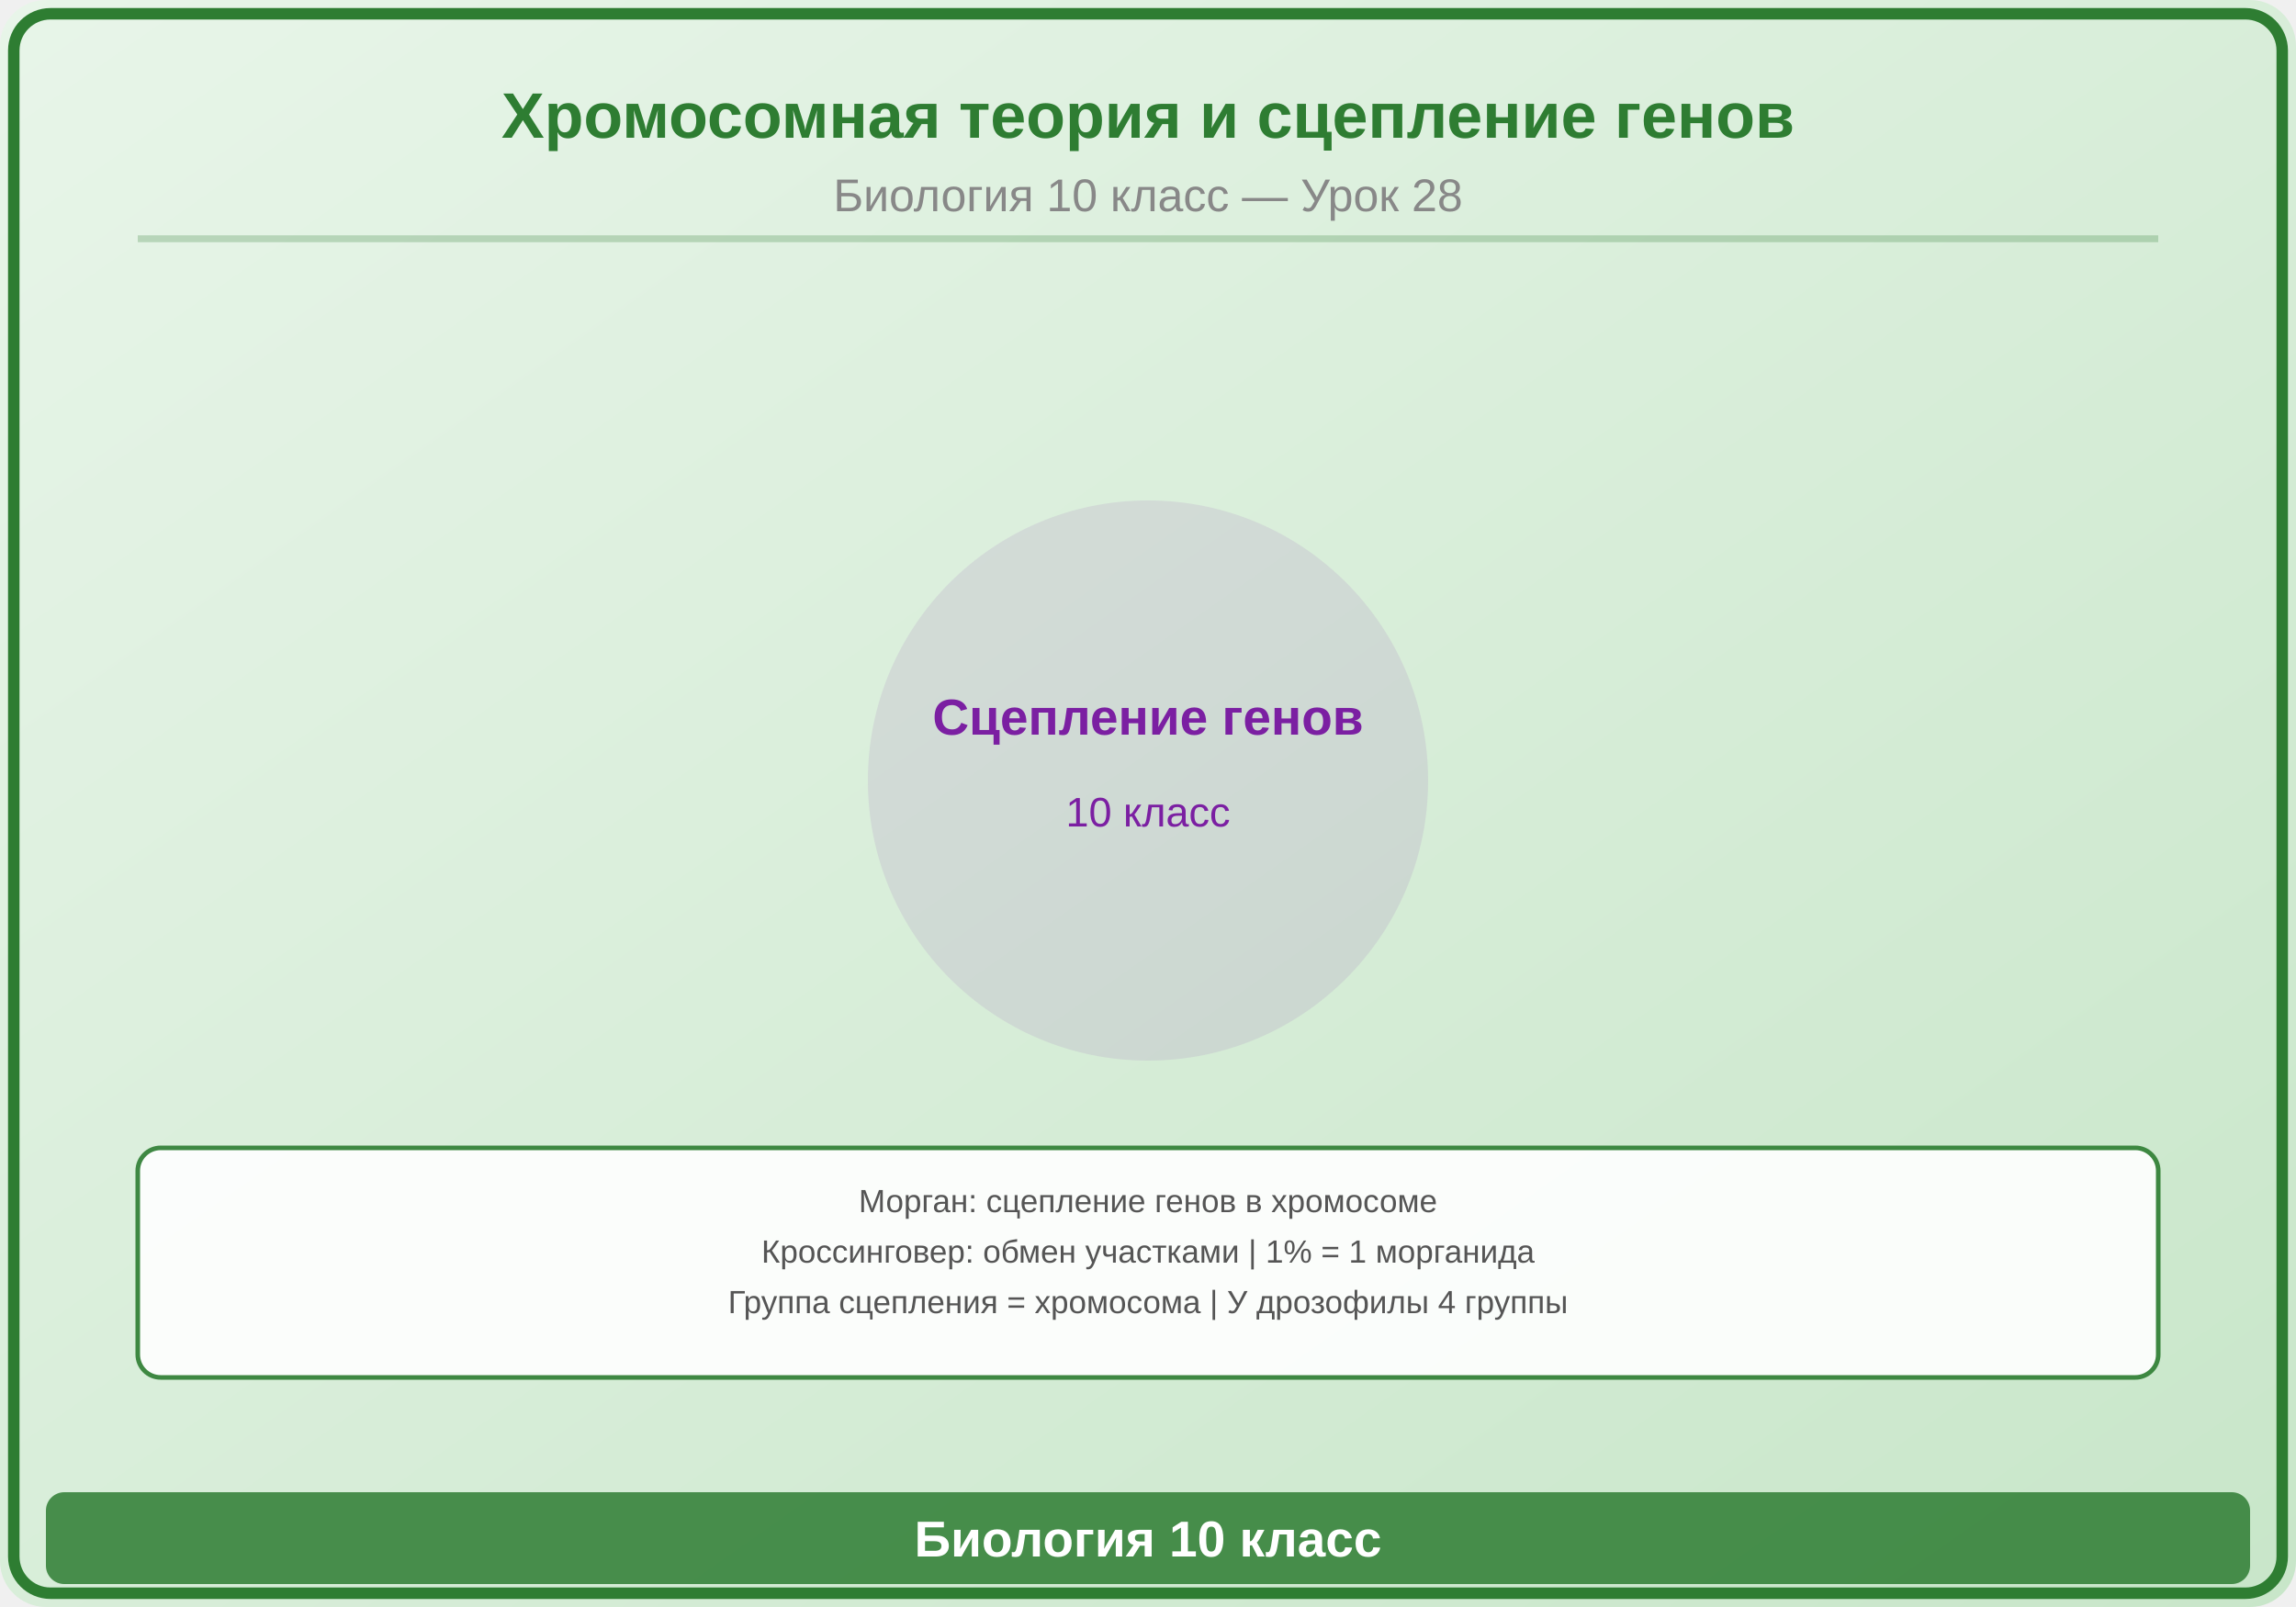
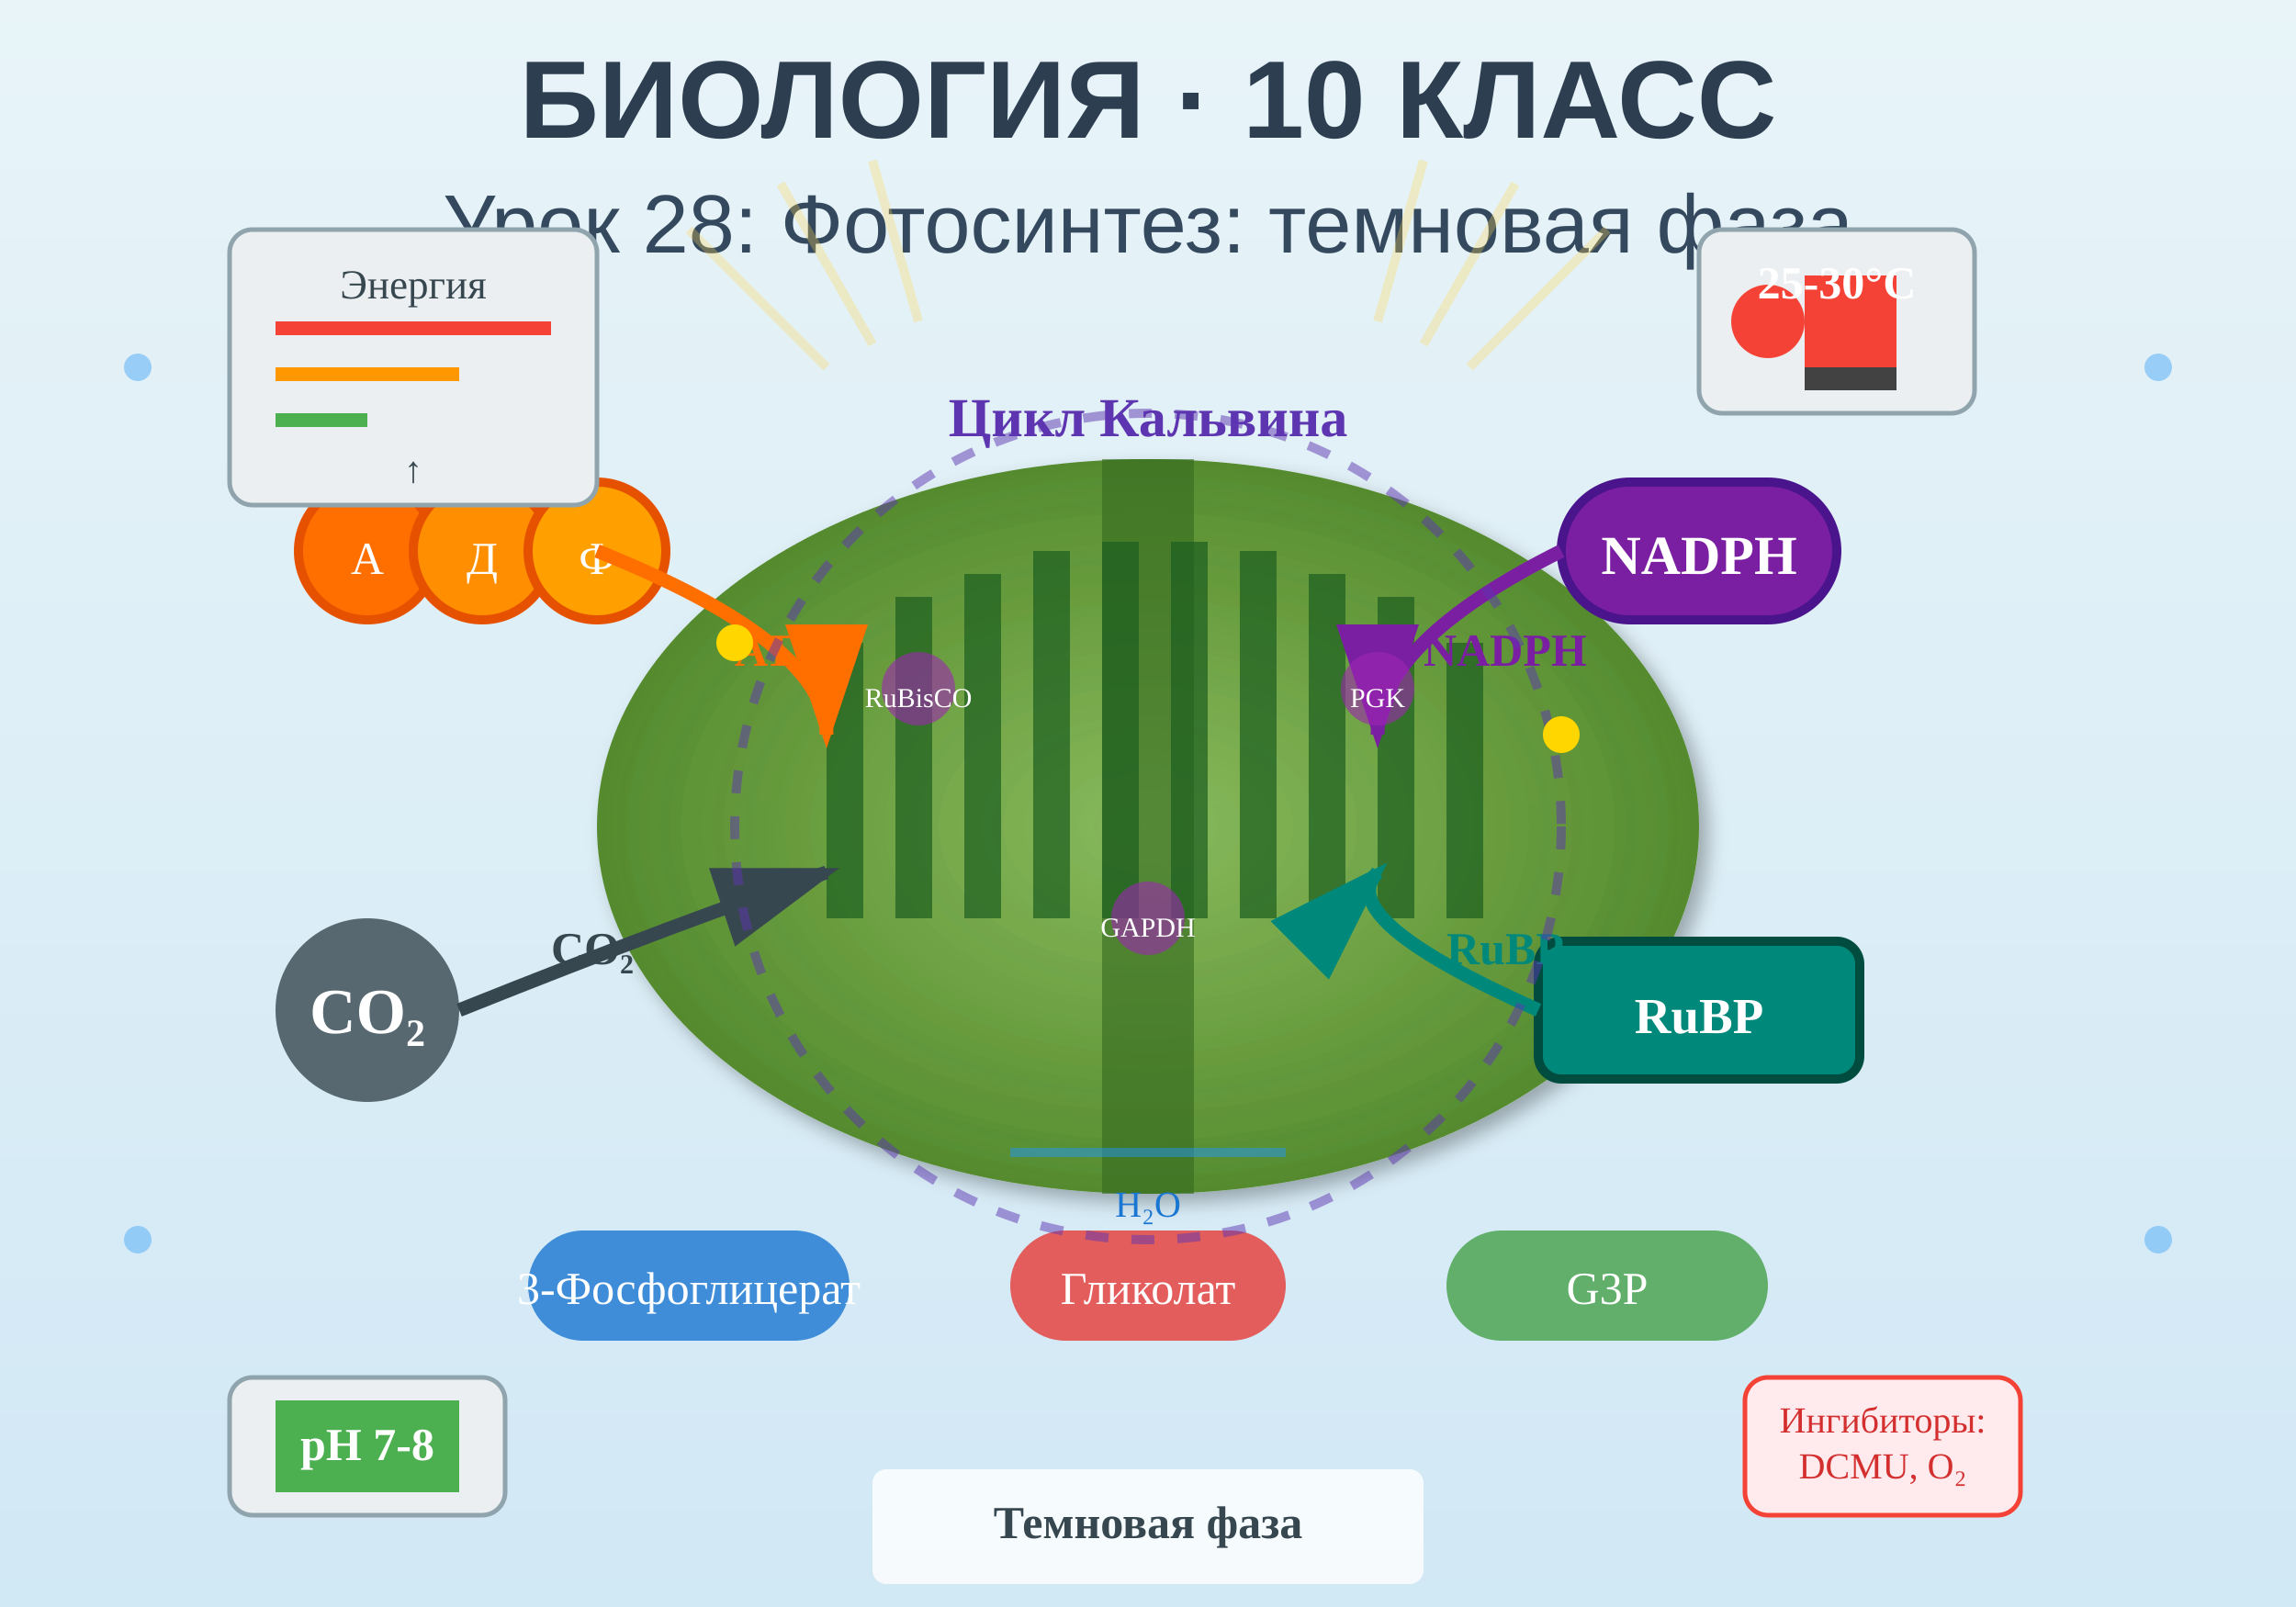
<svg xmlns="http://www.w3.org/2000/svg" viewBox="0 0 500 350">
  <defs>
-     <linearGradient id="bg" x1="0" y1="0" x2="1" y2="1">
-       <stop offset="0%" stop-color="#E8F5E9" />
-       <stop offset="100%" stop-color="#C8E6C9" />
+     <linearGradient id="bgGrad" x1="0%" y1="0%" x2="0%" y2="100%">
+       <stop offset="0%" style="stop-color:#e8f4f8;stop-opacity:1" />
+       <stop offset="100%" style="stop-color:#d1e8f5;stop-opacity:1" />
    </linearGradient>
+     <filter id="shadow">
+       <feDropShadow dx="2" dy="2" stdDeviation="2" flood-opacity="0.3" />
+     </filter>
+     <radialGradient id="chloroGrad">
+       <stop offset="0%" style="stop-color:#7cb342;stop-opacity:0.8" />
+       <stop offset="100%" style="stop-color:#558b2f;stop-opacity:1" />
+     </radialGradient>
  </defs>
-   <rect width="500" height="350" fill="url(#bg)" rx="10" />
-   <rect x="3" y="3" width="494" height="344" rx="8" fill="none" stroke="#2E7D32" stroke-width="2.5" />
-   <text x="250" y="30" font-family="Arial,sans-serif" font-size="14" font-weight="bold" fill="#2E7D32" text-anchor="middle">Хромосомная теория и сцепление генов</text>
-   <text x="250" y="46" font-family="Arial,sans-serif" font-size="10" fill="#888" text-anchor="middle">Биология 10 класс — Урок 28</text>
-   <line x1="30" y1="52" x2="470" y2="52" stroke="#2E7D32" stroke-width="1.5" opacity="0.25" />
-   <g transform="translate(250,170)">
-     <circle cx="0" cy="0" r="60" fill="#7B1FA2" opacity="0.1" stroke="#7B1FA2" stroke-width="2" />
-     <text x="0" y="-10" font-family="Arial,sans-serif" font-size="11" fill="#7B1FA2" text-anchor="middle" font-weight="bold">Сцепление генов</text>
-     <text x="0" y="10" font-family="Arial,sans-serif" font-size="9" fill="#7B1FA2" text-anchor="middle">10 класс</text>
+   <rect width="500" height="350" fill="url(#bgGrad)" />
+   <text x="250" y="30" text-anchor="middle" font-family="Arial, sans-serif" font-size="24" font-weight="bold" fill="#2c3e50">БИОЛОГИЯ · 10 КЛАСС</text>
+   <text x="250" y="55" text-anchor="middle" font-family="Arial, sans-serif" font-size="18" fill="#34495e">Урок 28: Фотосинтез: темновая фаза</text>
+   <ellipse cx="250" cy="180" rx="120" ry="80" fill="url(#chloroGrad)" filter="url(#shadow)" />
+   <rect x="240" y="100" width="20" height="160" fill="#33691e" opacity="0.6" />
+   <g id="granes">
+     <rect x="180" y="140" width="8" height="60" fill="#1b5e20" opacity="0.7" />
+     <rect x="195" y="130" width="8" height="70" fill="#1b5e20" opacity="0.7" />
+     <rect x="210" y="125" width="8" height="75" fill="#1b5e20" opacity="0.7" />
+     <rect x="225" y="120" width="8" height="80" fill="#1b5e20" opacity="0.7" />
+     <rect x="240" y="118" width="8" height="82" fill="#1b5e20" opacity="0.7" />
+     <rect x="255" y="118" width="8" height="82" fill="#1b5e20" opacity="0.7" />
+     <rect x="270" y="120" width="8" height="80" fill="#1b5e20" opacity="0.7" />
+     <rect x="285" y="125" width="8" height="75" fill="#1b5e20" opacity="0.7" />
+     <rect x="300" y="130" width="8" height="70" fill="#1b5e20" opacity="0.7" />
+     <rect x="315" y="140" width="8" height="60" fill="#1b5e20" opacity="0.7" />
  </g>
-   <rect x="30" y="250" width="440" height="50" rx="5" fill="white" stroke="#2E7D32" stroke-width="1" opacity="0.9" />
-   <text x="250" y="264" font-family="Arial,sans-serif" font-size="7" fill="#555" text-anchor="middle">Морган: сцепление генов в хромосоме</text>
-   <text x="250" y="275" font-family="Arial,sans-serif" font-size="7" fill="#555" text-anchor="middle">Кроссинговер: обмен участками | 1% = 1 морганида</text>
-   <text x="250" y="286" font-family="Arial,sans-serif" font-size="7" fill="#555" text-anchor="middle">Группа сцепления = хромосома | У дрозофилы 4 группы</text>
-   <rect x="10" y="325" width="480" height="20" rx="4" fill="#2E7D32" opacity="0.85" />
-   <text x="250" y="339" font-family="Arial,sans-serif" font-size="11" text-anchor="middle" fill="white" font-weight="bold">Биология 10 класс</text>
+   <g id="atp" transform="translate(80, 120)">
+     <circle cx="0" cy="0" r="15" fill="#ff6f00" stroke="#e65100" stroke-width="2" />
+     <circle cx="25" cy="0" r="15" fill="#ff8f00" stroke="#e65100" stroke-width="2" />
+     <circle cx="50" cy="0" r="15" fill="#ffa000" stroke="#e65100" stroke-width="2" />
+     <text x="0" y="5" text-anchor="middle" font-size="10" fill="white">А</text>
+     <text x="25" y="5" text-anchor="middle" font-size="10" fill="white">Д</text>
+     <text x="50" y="5" text-anchor="middle" font-size="10" fill="white">Ф</text>
+   </g>
+   <g id="nadph" transform="translate(370, 120)">
+     <rect x="-30" y="-15" width="60" height="30" rx="15" fill="#7b1fa2" stroke="#4a148c" stroke-width="2" />
+     <text x="0" y="5" text-anchor="middle" font-size="12" fill="white" font-weight="bold">NADPH</text>
+   </g>
+   <g id="co2" transform="translate(80, 220)">
+     <circle cx="0" cy="0" r="20" fill="#37474f" opacity="0.8" />
+     <text x="0" y="5" text-anchor="middle" font-size="14" fill="white" font-weight="bold">CO₂</text>
+   </g>
+   <g id="rubp" transform="translate(370, 220)">
+     <rect x="-35" y="-15" width="70" height="30" rx="5" fill="#00897b" stroke="#004d40" stroke-width="2" />
+     <text x="0" y="5" text-anchor="middle" font-size="11" fill="white" font-weight="bold">RuBP</text>
+   </g>
+   <path d="M 130 120 Q 180 140 180 160" stroke="#ff6f00" stroke-width="3" fill="none" marker-end="url(#arrowOrange)" />
+   <path d="M 340 120 Q 300 140 300 160" stroke="#7b1fa2" stroke-width="3" fill="none" marker-end="url(#arrowPurple)" />
+   <path d="M 100 220 Q 150 200 180 190" stroke="#37474f" stroke-width="3" fill="none" marker-end="url(#arrowGray)" />
+   <path d="M 335 220 Q 290 200 300 190" stroke="#00897b" stroke-width="3" fill="none" marker-end="url(#arrowTeal)" />
+   <defs>
+     <marker id="arrowOrange" markerWidth="10" markerHeight="10" refX="8" refY="3" orient="auto" markerUnits="strokeWidth">
+       <path d="M0,0 L0,6 L9,3 z" fill="#ff6f00" />
+     </marker>
+     <marker id="arrowPurple" markerWidth="10" markerHeight="10" refX="8" refY="3" orient="auto" markerUnits="strokeWidth">
+       <path d="M0,0 L0,6 L9,3 z" fill="#7b1fa2" />
+     </marker>
+     <marker id="arrowGray" markerWidth="10" markerHeight="10" refX="8" refY="3" orient="auto" markerUnits="strokeWidth">
+       <path d="M0,0 L0,6 L9,3 z" fill="#37474f" />
+     </marker>
+     <marker id="arrowTeal" markerWidth="10" markerHeight="10" refX="8" refY="3" orient="auto" markerUnits="strokeWidth">
+       <path d="M0,0 L0,6 L9,3 z" fill="#00897b" />
+     </marker>
+   </defs>
+   <g id="glycolate" transform="translate(250, 280)">
+     <rect x="-30" y="-12" width="60" height="24" rx="12" fill="#e53935" opacity="0.8" />
+     <text x="0" y="4" text-anchor="middle" font-size="10" fill="white">Гликолат</text>
+   </g>
+   <g id="3pga" transform="translate(150, 280)">
+     <rect x="-35" y="-12" width="70" height="24" rx="12" fill="#1976d2" opacity="0.8" />
+     <text x="0" y="4" text-anchor="middle" font-size="10" fill="white">3-Фосфоглицерат</text>
+   </g>
+   <g id="g3p" transform="translate(350, 280)">
+     <rect x="-35" y="-12" width="70" height="24" rx="12" fill="#43a047" opacity="0.8" />
+     <text x="0" y="4" text-anchor="middle" font-size="10" fill="white">G3P</text>
+   </g>
+   <text x="160" y="145" font-size="10" fill="#ff6f00" font-weight="bold">АТФ</text>
+   <text x="310" y="145" font-size="10" fill="#7b1fa2" font-weight="bold">NADPH</text>
+   <text x="120" y="210" font-size="10" fill="#37474f" font-weight="bold">CO₂</text>
+   <text x="315" y="210" font-size="10" fill="#00897b" font-weight="bold">RuBP</text>
+   <circle cx="250" cy="180" r="90" fill="none" stroke="#5e35b1" stroke-width="2" stroke-dasharray="5,5" opacity="0.5" />
+   <text x="250" y="95" text-anchor="middle" font-size="12" fill="#5e35b1" font-weight="bold">Цикл Кальвина</text>
+   <g id="energy-diagram" transform="translate(50, 50)">
+     <rect x="0" y="0" width="80" height="60" rx="5" fill="#eceff1" stroke="#90a4ae" stroke-width="1" />
+     <text x="40" y="15" text-anchor="middle" font-size="9" fill="#37474f">Энергия</text>
+     <rect x="10" y="20" width="60" height="3" fill="#f44336" />
+     <rect x="10" y="30" width="40" height="3" fill="#ff9800" />
+     <rect x="10" y="40" width="20" height="3" fill="#4caf50" />
+     <text x="40" y="55" text-anchor="middle" font-size="8" fill="#37474f">↑</text>
+   </g>
+   <g id="temp-indicator" transform="translate(370, 50)">
+     <rect x="0" y="0" width="60" height="40" rx="5" fill="#eceff1" stroke="#90a4ae" stroke-width="1" />
+     <circle cx="15" cy="20" r="8" fill="#f44336" />
+     <rect x="23" y="10" width="20" height="20" fill="#f44336" />
+     <rect x="23" y="30" width="20" height="5" fill="#424242" />
+     <text x="30" y="15" text-anchor="middle" font-size="10" fill="white" font-weight="bold">25-30°C</text>
+   </g>
+   <g id="ph-indicator" transform="translate(50, 300)">
+     <rect x="0" y="0" width="60" height="30" rx="5" fill="#eceff1" stroke="#90a4ae" stroke-width="1" />
+     <rect x="10" y="5" width="40" height="20" fill="#4caf50" />
+     <text x="30" y="18" text-anchor="middle" font-size="10" fill="white" font-weight="bold">pH 7-8</text>
+   </g>
+   <g id="inhibitors" transform="translate(380, 300)">
+     <rect x="0" y="0" width="60" height="30" rx="5" fill="#ffebee" stroke="#f44336" stroke-width="1" />
+     <text x="30" y="12" text-anchor="middle" font-size="8" fill="#d32f2f">Ингибиторы:</text>
+     <text x="30" y="22" text-anchor="middle" font-size="8" fill="#d32f2f">DCMU, O₂</text>
+   </g>
+   <g id="legend" transform="translate(250, 320)">
+     <rect x="-60" y="0" width="120" height="25" rx="3" fill="white" opacity="0.8" />
+     <text x="0" y="15" text-anchor="middle" font-size="10" fill="#37474f" font-weight="bold">Темновая фаза</text>
+   </g>
+   <circle cx="30" cy="80" r="3" fill="#64b5f6" opacity="0.6" />
+   <circle cx="470" cy="80" r="3" fill="#64b5f6" opacity="0.6" />
+   <circle cx="30" cy="270" r="3" fill="#64b5f6" opacity="0.6" />
+   <circle cx="470" cy="270" r="3" fill="#64b5f6" opacity="0.6" />
+   <g id="light-rays" opacity="0.3">
+     <path d="M 150 50 L 180 80" stroke="#ffd54f" stroke-width="2" />
+     <path d="M 170 40 L 190 75" stroke="#ffd54f" stroke-width="2" />
+     <path d="M 190 35 L 200 70" stroke="#ffd54f" stroke-width="2" />
+     <path d="M 310 35 L 300 70" stroke="#ffd54f" stroke-width="2" />
+     <path d="M 330 40 L 310 75" stroke="#ffd54f" stroke-width="2" />
+     <path d="M 350 50 L 320 80" stroke="#ffd54f" stroke-width="2" />
+   </g>
+   <g id="enzymes">
+     <circle cx="200" cy="150" r="8" fill="#9c27b0" opacity="0.6" />
+     <text x="200" y="154" text-anchor="middle" font-size="6" fill="white">RuBisCO</text>
+     <circle cx="300" cy="150" r="8" fill="#9c27b0" opacity="0.6" />
+     <text x="300" y="154" text-anchor="middle" font-size="6" fill="white">PGK</text>
+     <circle cx="250" cy="200" r="8" fill="#9c27b0" opacity="0.6" />
+     <text x="250" y="204" text-anchor="middle" font-size="6" fill="white">GAPDH</text>
+   </g>
+   <g id="electrons">
+     <circle cx="160" cy="140" r="4" fill="#ffd600">
+       <animate attributeName="cx" values="160;320;160" dur="4s" repeatCount="indefinite" />
+       <animate attributeName="cy" values="140;140;140" dur="4s" repeatCount="indefinite" />
+     </circle>
+     <circle cx="340" cy="160" r="4" fill="#ffd600">
+       <animate attributeName="cx" values="340;180;340" dur="4s" repeatCount="indefinite" />
+       <animate attributeName="cy" values="160;180;160" dur="4s" repeatCount="indefinite" />
+     </circle>
+   </g>
+   <rect x="220" y="250" width="60" height="2" fill="#2196f3" opacity="0.5" />
+   <text x="250" y="265" text-anchor="middle" font-size="8" fill="#1976d2">H₂O</text>
</svg>
